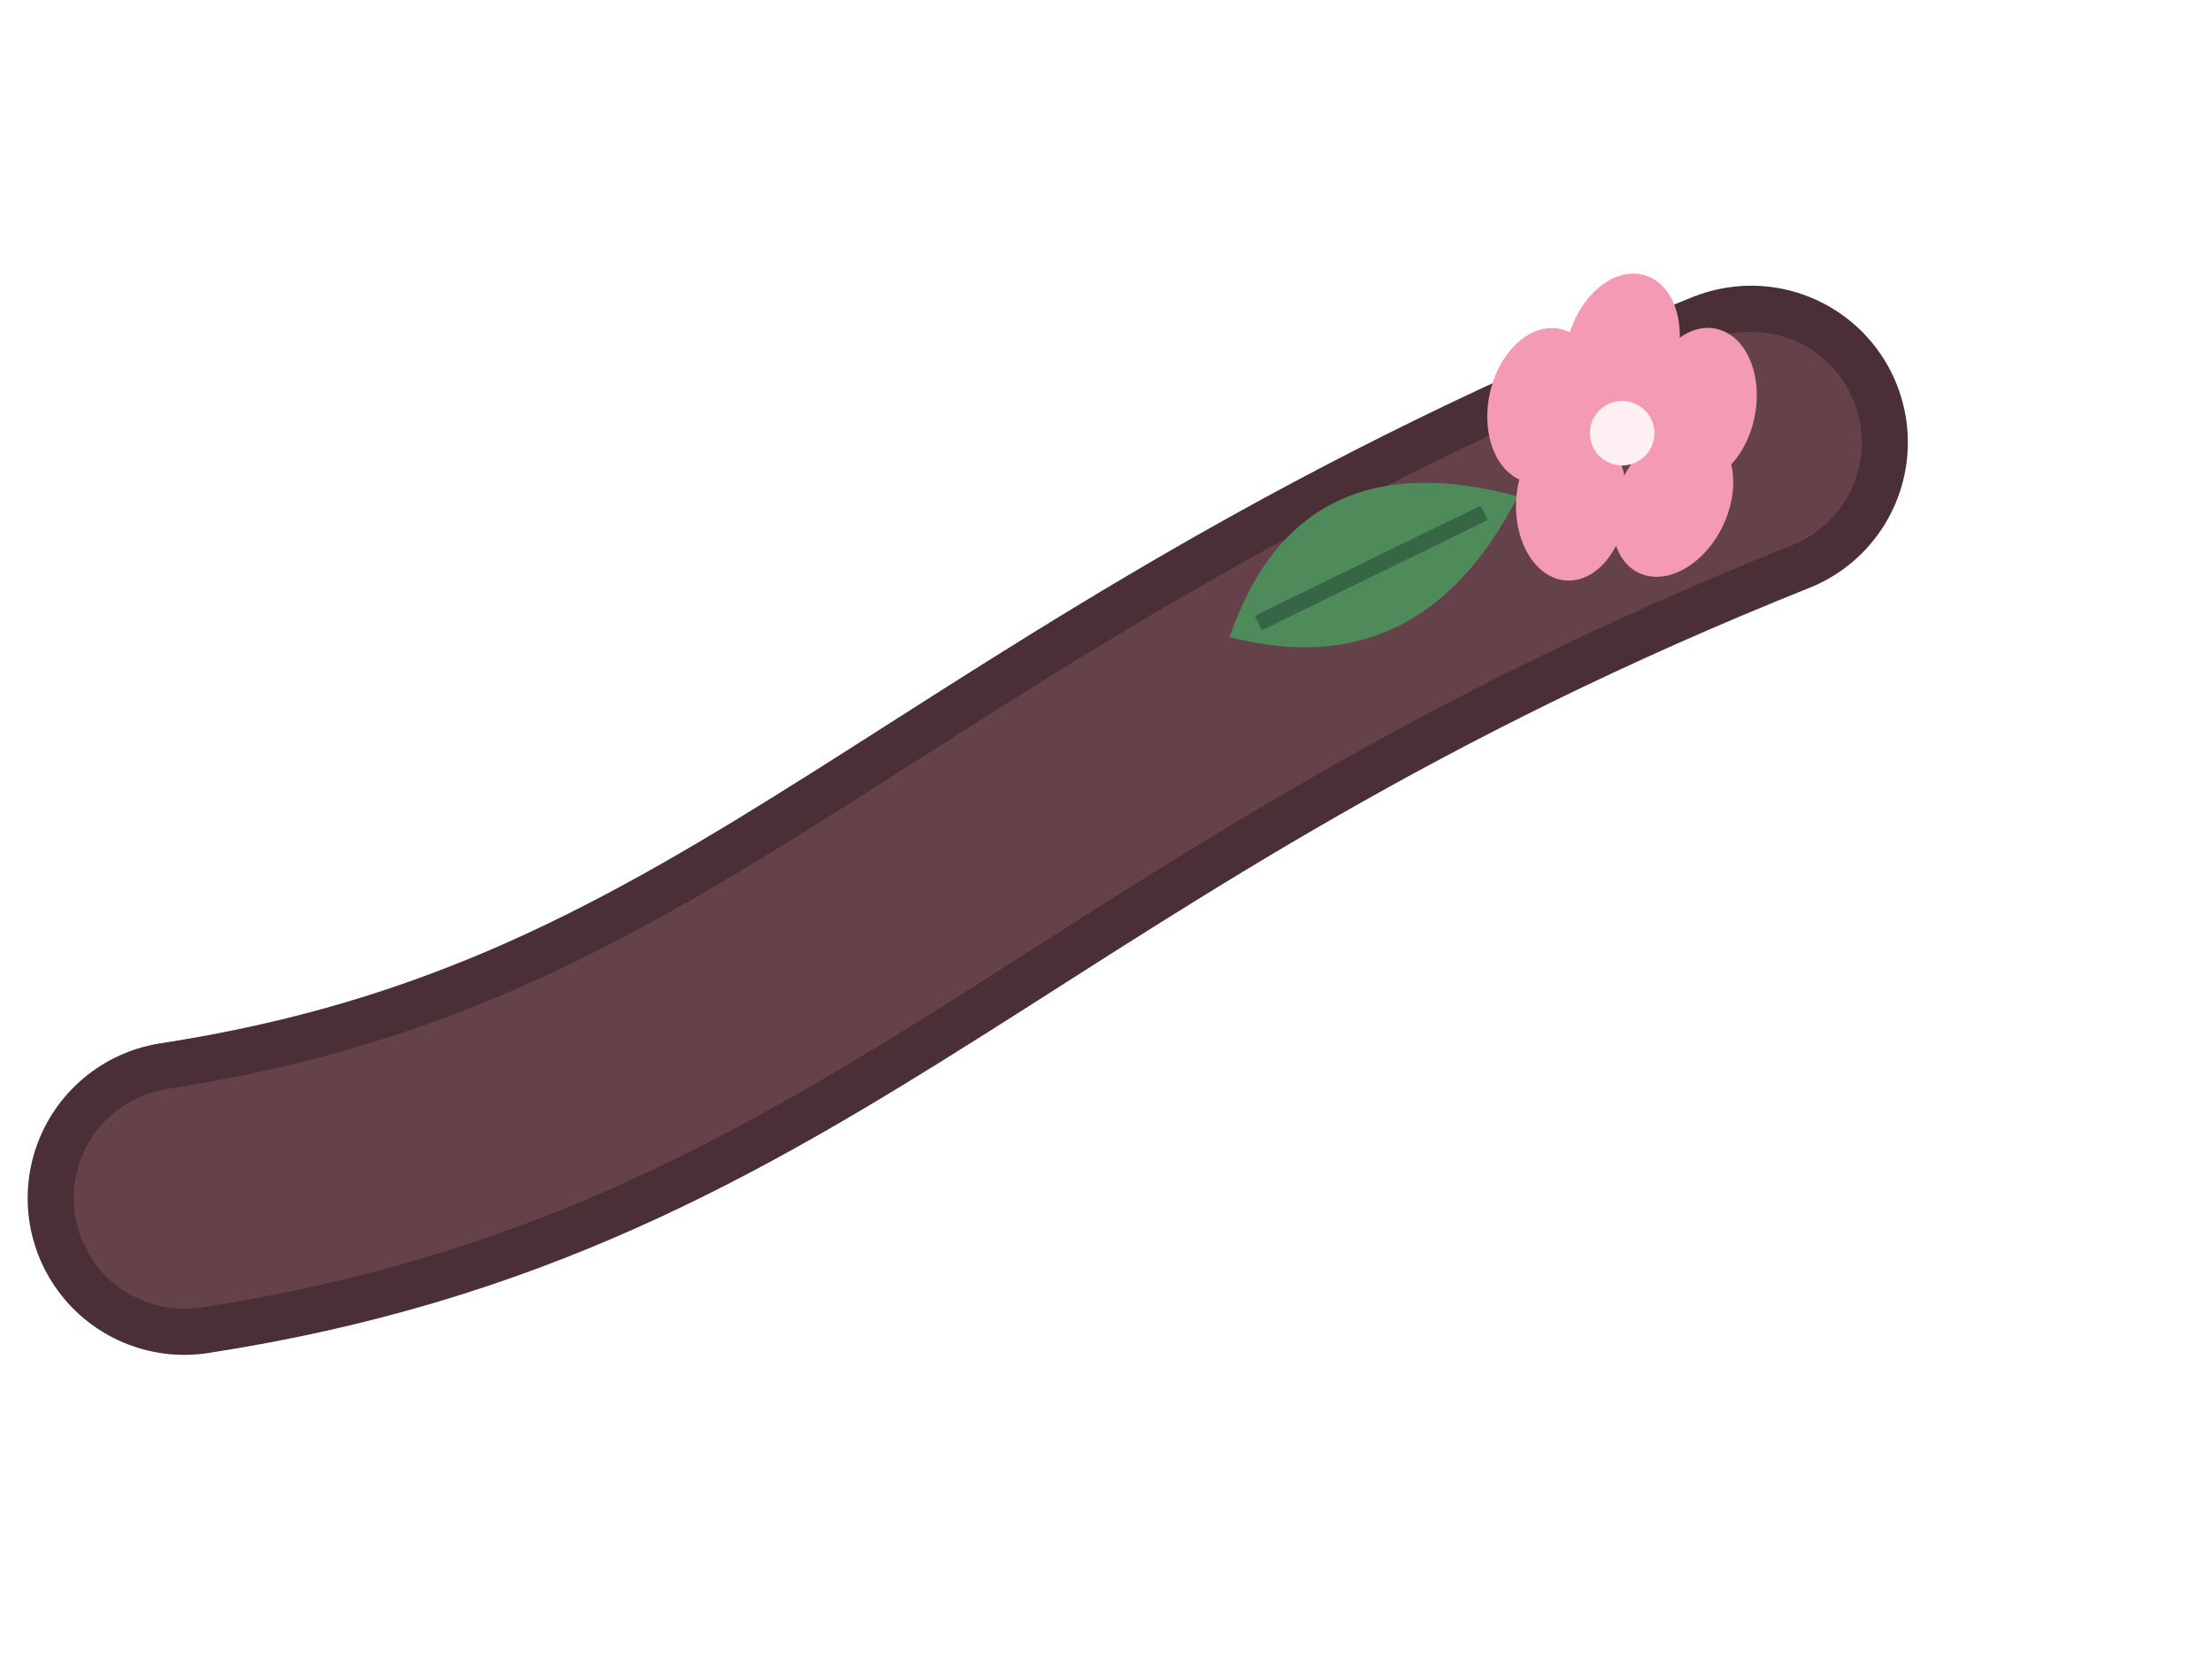
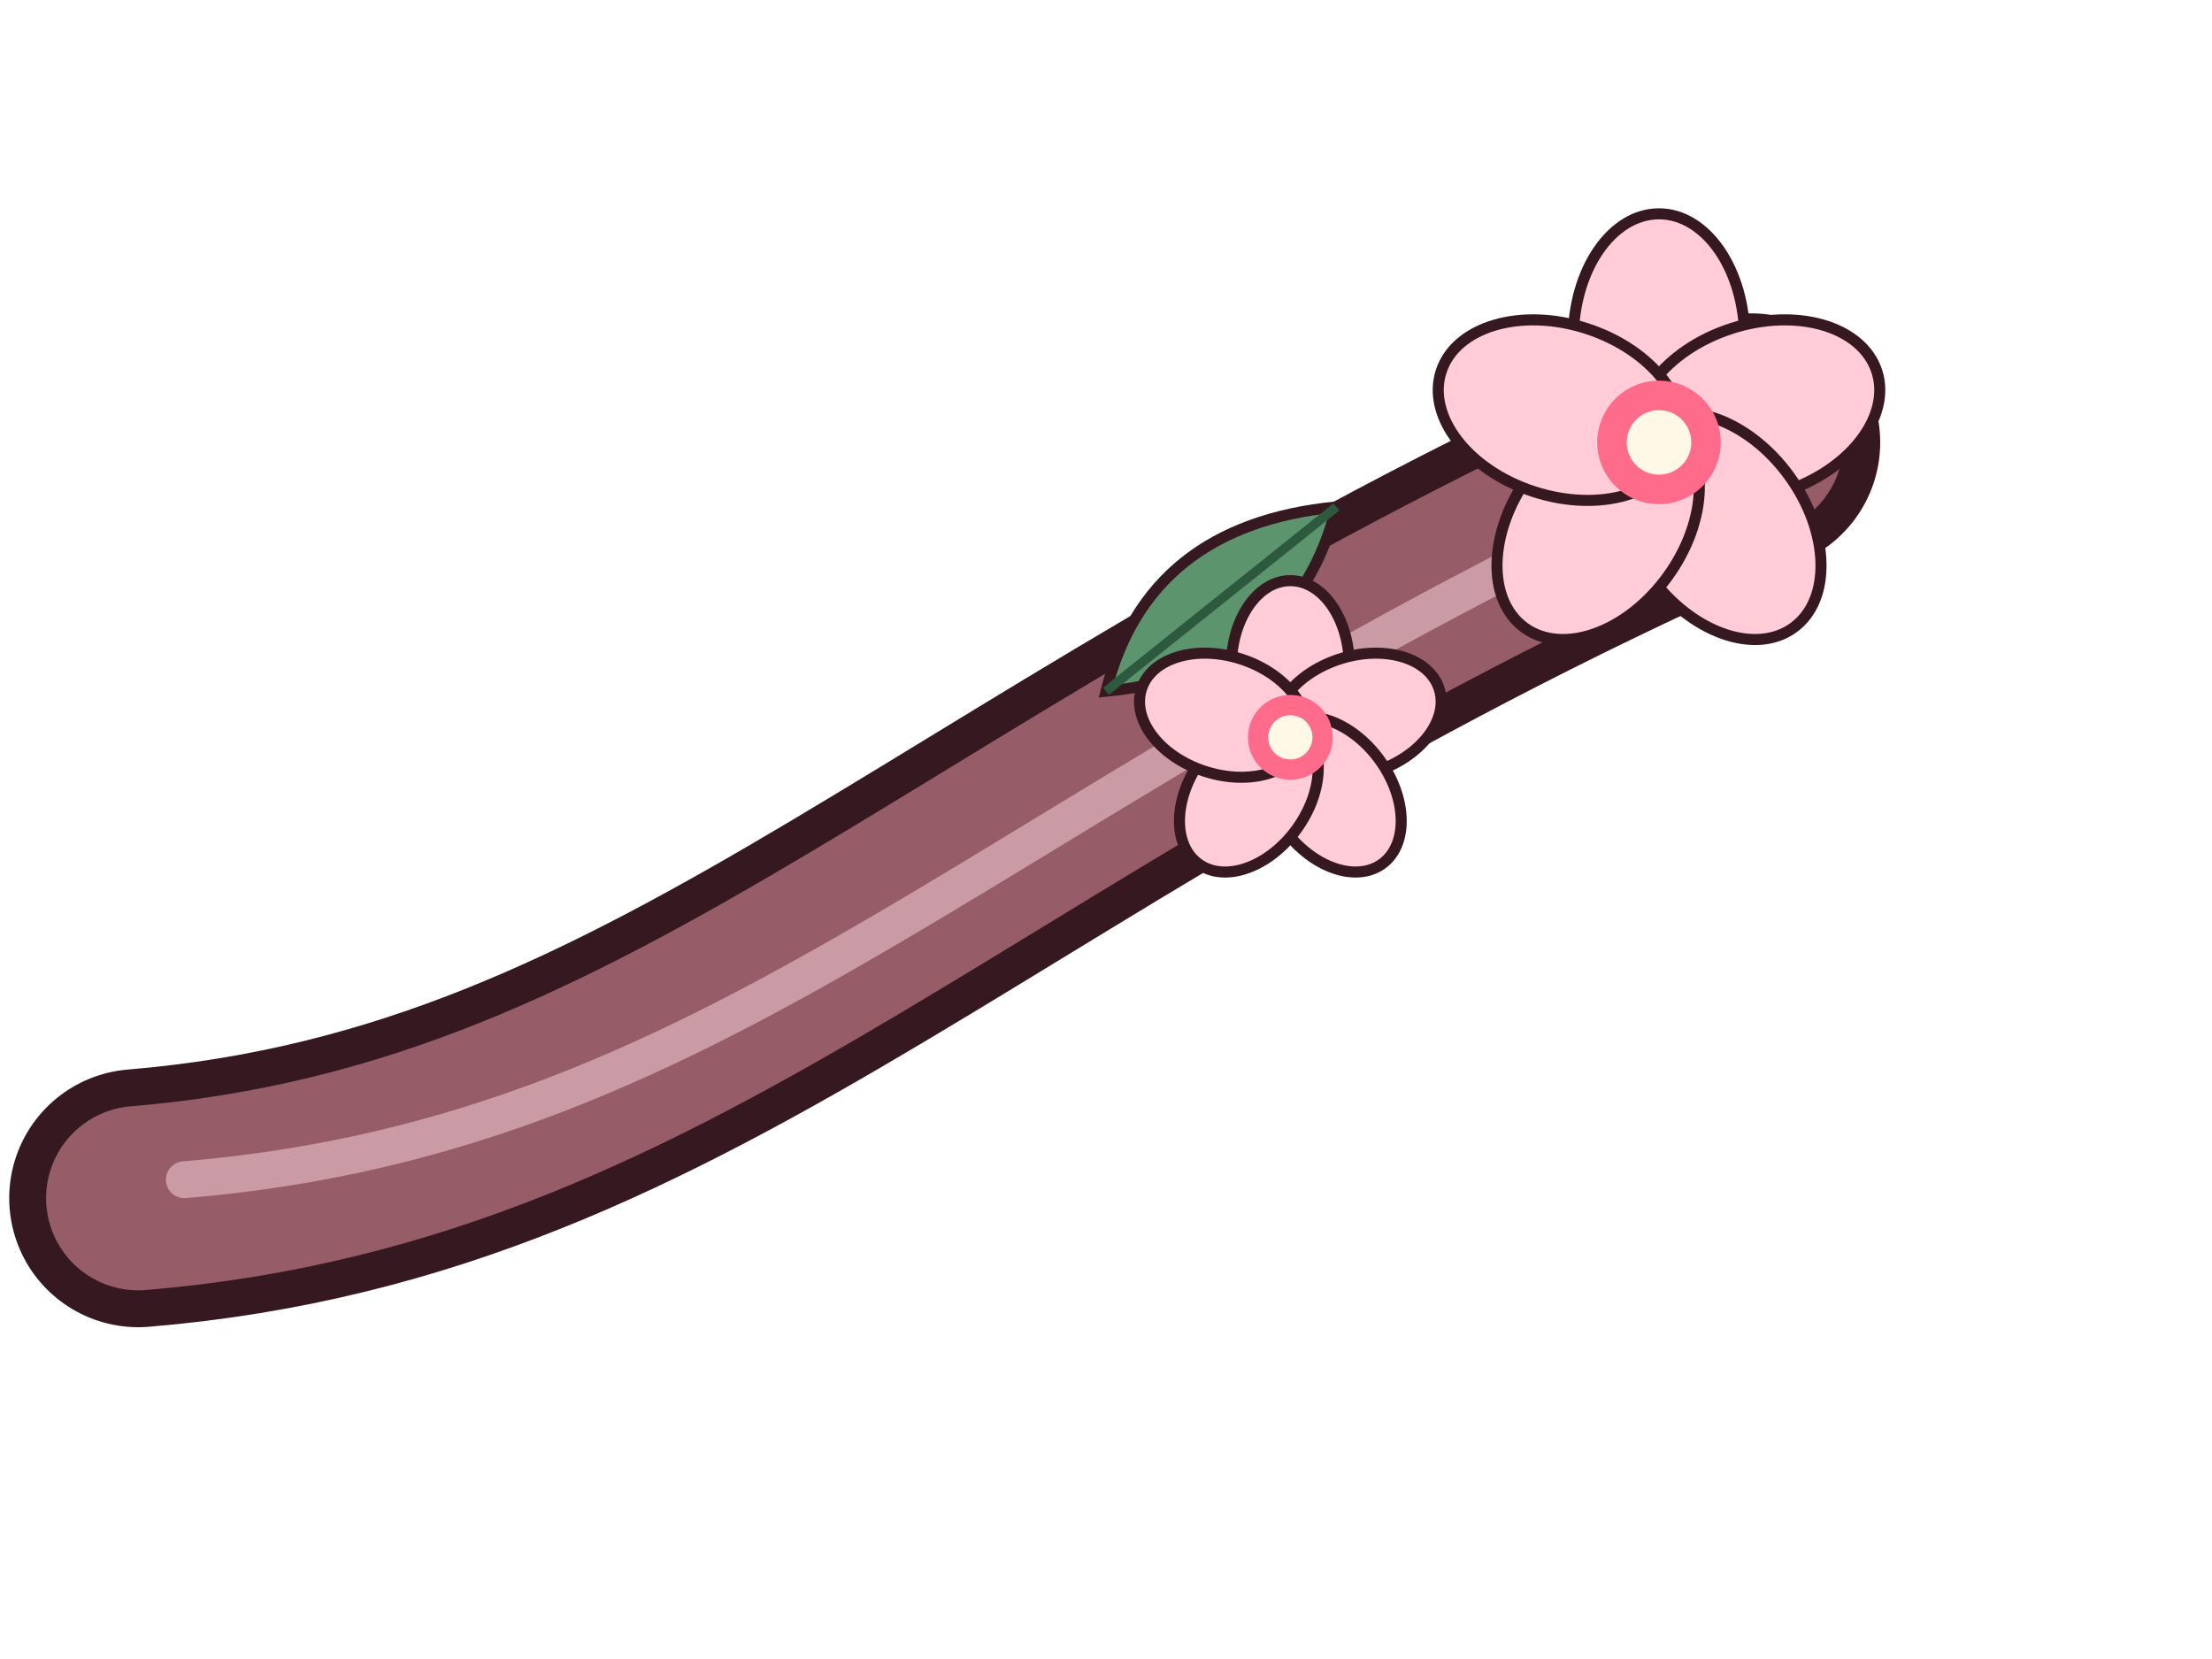
<svg xmlns="http://www.w3.org/2000/svg" width="240" height="180" viewBox="0 0 240 180">
-   <path d="M20 130 C85 120 105 82 190 48" stroke="#4A3036" stroke-width="34" fill="none" stroke-linecap="round" />
-   <path d="M20 130 C85 120 105 82 190 48" stroke="#67434A" stroke-width="24" fill="none" stroke-linecap="round" opacity=".95" />
-   <path d="M 131.76 62 Q 148 45.76 166.56 62 Q 148 75.92 131.76 62 Z" fill="#4F8A5B" transform="rotate(-26 148 62)" />
-   <path d="M 135.24 62 L 162.5 62" stroke="#28533A" stroke-width="1.74" opacity=".65" transform="rotate(-26 148 62)" />
-   <ellipse cx="176.0" cy="38.0" rx="6.0" ry="8.5" fill="#F49BB3" opacity="1" transform="rotate(17 176.0 38.0)" />
-   <ellipse cx="184.5" cy="44.0" rx="6.0" ry="8.5" fill="#F49BB3" opacity="1" transform="rotate(11 184.5 44.0)" />
-   <ellipse cx="181.5" cy="54.5" rx="6.0" ry="8.5" fill="#F49BB3" opacity="1" transform="rotate(26 181.5 54.5)" />
-   <ellipse cx="170.5" cy="54.5" rx="6.0" ry="8.5" fill="#F49BB3" opacity="1" transform="rotate(4 170.5 54.5)" />
-   <ellipse cx="167.5" cy="44.0" rx="6.0" ry="8.5" fill="#F49BB3" opacity="1" transform="rotate(12 167.5 44.0)" />
-   <circle cx="176" cy="47" r="3.5" fill="#FFF0F4" opacity="1" />
+   <path d="M15 130 C75 125 105 85 190 48" stroke="#361920" stroke-width="28" fill="none" stroke-linecap="round" />
+   <path d="M15 130 C75 125 105 85 190 48" stroke="#965C68" stroke-width="20" fill="none" stroke-linecap="round" />
+   <path d="M20 128 C80 123 108 86 188 50" stroke="#FFD9E2" stroke-width="4" opacity=".5" fill="none" stroke-linecap="round" />
+   <path d="M120 75 Q124.5 57 145 55 Q140.5 73 120 75 Z" fill="#5C946E" stroke="#361920" stroke-width="1.2" />
+   <line x1="120" y1="75" x2="145" y2="55" stroke="#2D593E" stroke-width="1" />
+   <ellipse cx="180.0" cy="36.8" rx="9.3" ry="13.6" fill="#FFCCD7" stroke="#361920" stroke-width="1.2" transform="rotate(0 180.0 36.8)" />
+   <ellipse cx="190.7" cy="44.5" rx="9.3" ry="13.6" fill="#FFCCD7" stroke="#361920" stroke-width="1.2" transform="rotate(72 190.7 44.5)" />
+   <ellipse cx="186.6" cy="57.1" rx="9.3" ry="13.6" fill="#FFCCD7" stroke="#361920" stroke-width="1.2" transform="rotate(144 186.6 57.1)" />
+   <ellipse cx="173.4" cy="57.1" rx="9.3" ry="13.6" fill="#FFCCD7" stroke="#361920" stroke-width="1.2" transform="rotate(216 173.4 57.1)" />
+   <ellipse cx="169.3" cy="44.5" rx="9.3" ry="13.6" fill="#FFCCD7" stroke="#361920" stroke-width="1.2" transform="rotate(288 169.3 44.5)" />
+   <circle cx="180" cy="48" r="6.7" fill="#FF6B8B" />
+   <circle cx="180" cy="48" r="3.5" fill="#FFF8E7" />
+   <ellipse cx="140.0" cy="72.3" rx="6.4" ry="9.3" fill="#FFCCD7" stroke="#361920" stroke-width="1.2" transform="rotate(0 140.0 72.3)" />
+   <ellipse cx="147.3" cy="77.6" rx="6.4" ry="9.3" fill="#FFCCD7" stroke="#361920" stroke-width="1.2" transform="rotate(72 147.3 77.6)" />
+   <ellipse cx="144.5" cy="86.2" rx="6.4" ry="9.3" fill="#FFCCD7" stroke="#361920" stroke-width="1.2" transform="rotate(144 144.5 86.2)" />
+   <ellipse cx="135.5" cy="86.2" rx="6.4" ry="9.3" fill="#FFCCD7" stroke="#361920" stroke-width="1.2" transform="rotate(216 135.5 86.2)" />
+   <ellipse cx="132.7" cy="77.6" rx="6.4" ry="9.3" fill="#FFCCD7" stroke="#361920" stroke-width="1.2" transform="rotate(288 132.7 77.6)" />
+   <circle cx="140" cy="80" r="4.6" fill="#FF6B8B" />
+   <circle cx="140" cy="80" r="2.4" fill="#FFF8E7" />
</svg>
